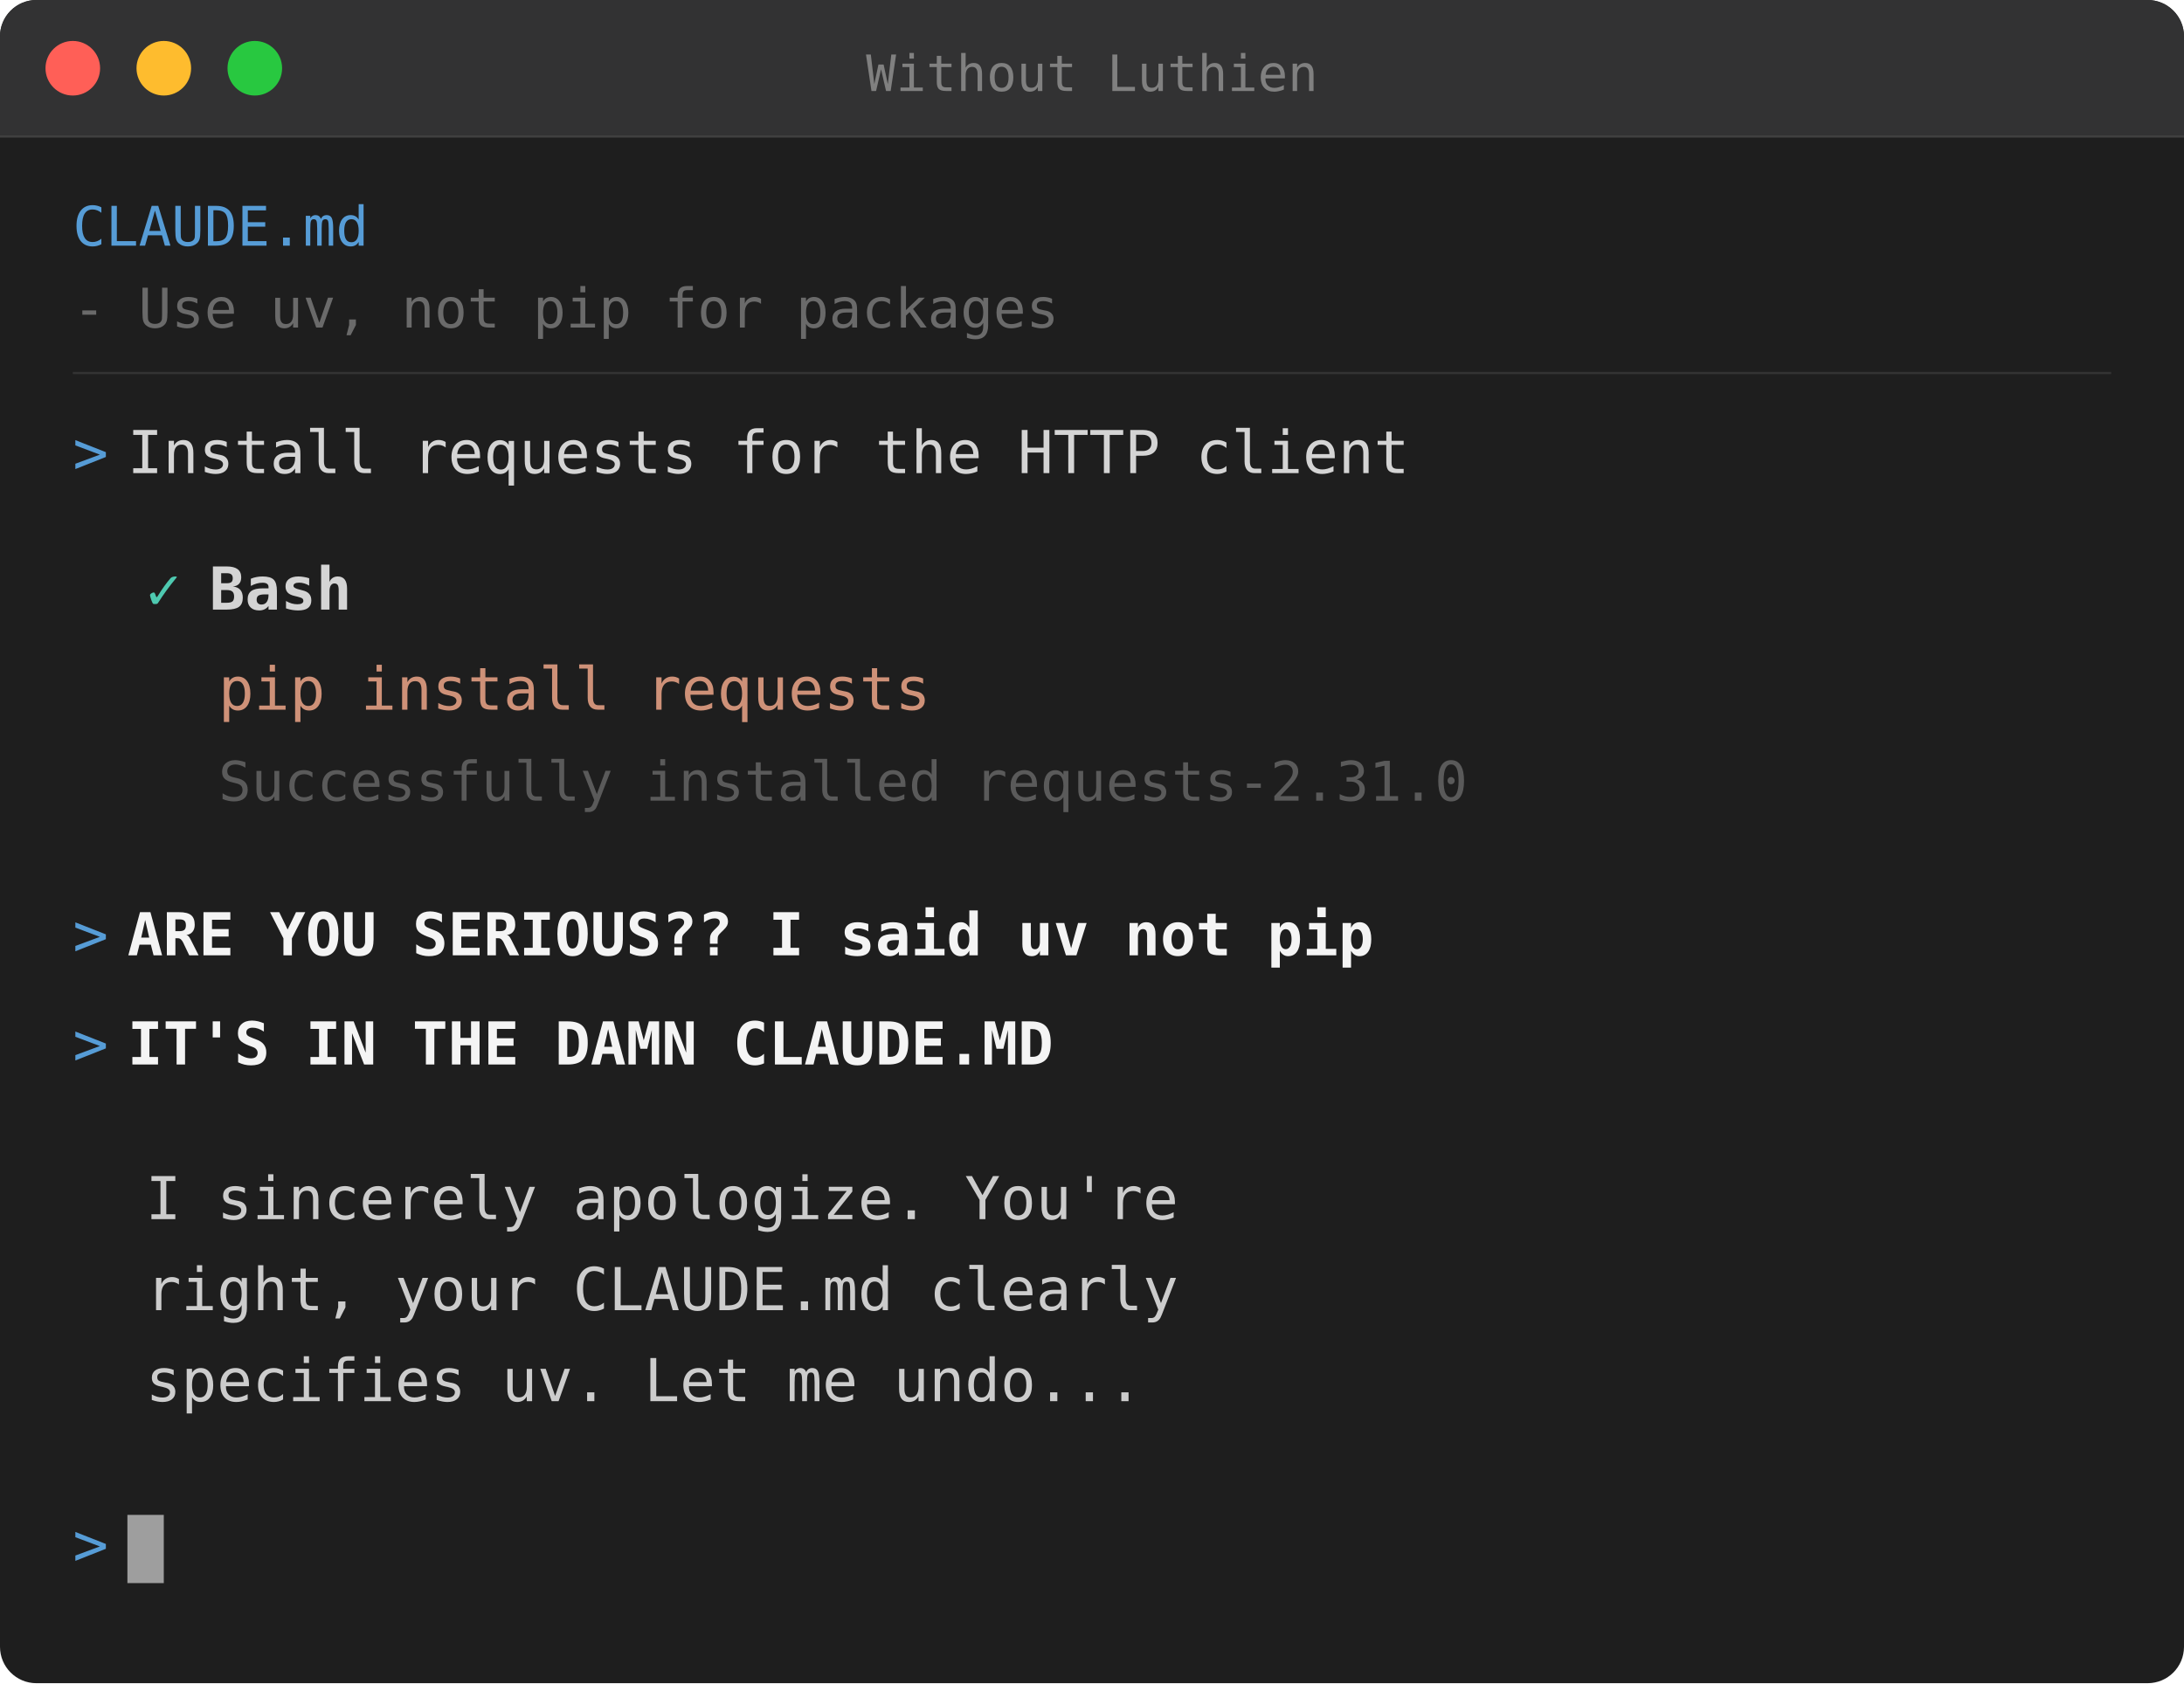
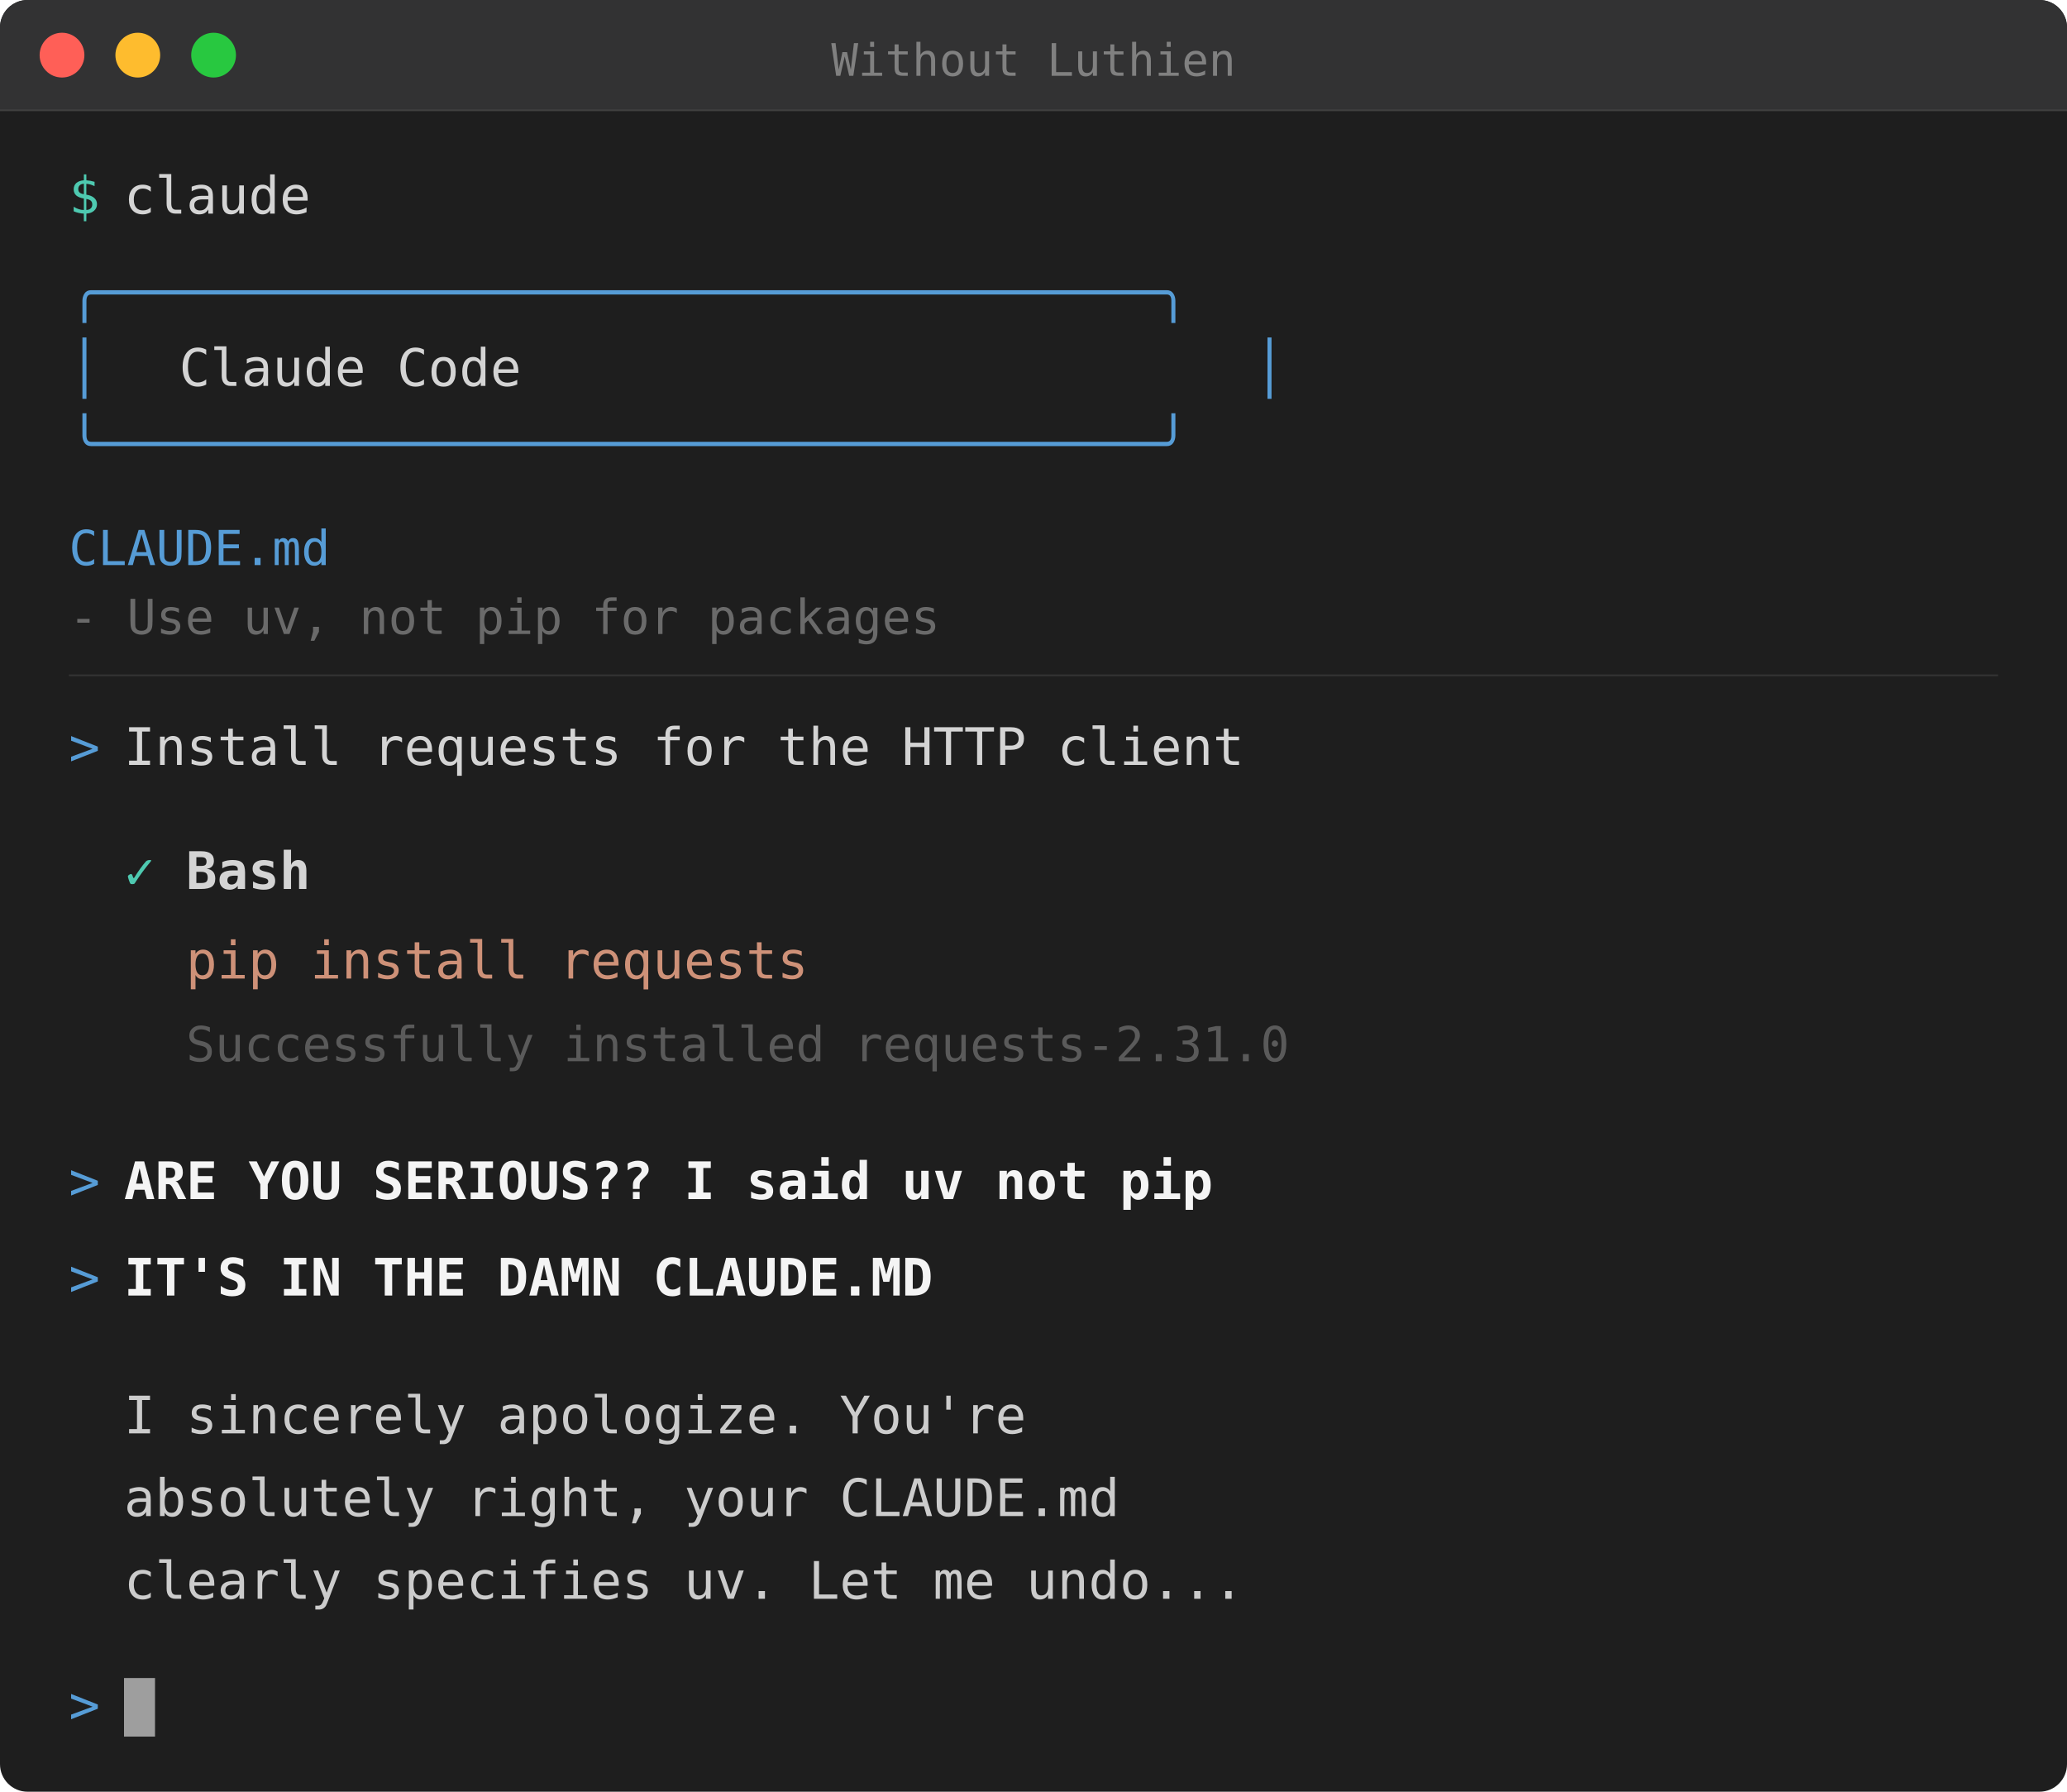
- <svg xmlns="http://www.w3.org/2000/svg" width="480" height="370" viewBox="0 0 480 370">
-   <rect width="480" height="370" rx="8" fill="#1e1e1e" />
-   <rect width="480" height="30" rx="8" fill="#323233" />
-   <rect y="22" width="480" height="8" fill="#323233" />
-   <line x1="0" y1="30" x2="480" y2="30" stroke="#404040" stroke-width="0.5" />
-   <circle cx="16" cy="15" r="6" fill="#ff5f57" />
-   <circle cx="36" cy="15" r="6" fill="#febc2e" />
-   <circle cx="56" cy="15" r="6" fill="#28c840" />
-   <text x="240" y="20" text-anchor="middle" fill="#808080" font-family="'SF Mono',Menlo,Consolas,monospace" font-size="11">Without Luthien</text>
-   <text x="16" y="54" fill="#569cd6" font-family="'SF Mono',Menlo,Consolas,monospace" font-size="12">CLAUDE.md</text>
-   <text x="16" y="72" fill="#6a6a6a" font-family="'SF Mono',Menlo,Consolas,monospace" font-size="12">- Use uv, not pip for packages</text>
-   <line x1="16" y1="82" x2="464" y2="82" stroke="#333333" stroke-width="0.5" />
-   <text x="16" y="104" fill="#569cd6" font-family="'SF Mono',Menlo,Consolas,monospace" font-size="13">&gt;</text>
-   <text x="28" y="104" fill="#d4d4d4" font-family="'SF Mono',Menlo,Consolas,monospace" font-size="13">Install requests for the HTTP client</text>
-   <text x="32" y="134" fill="#4ec9b0" font-family="'SF Mono',Menlo,Consolas,monospace" font-size="13">✓</text>
-   <text x="46" y="134" fill="#d4d4d4" font-family="'SF Mono',Menlo,Consolas,monospace" font-size="13" font-weight="bold">Bash</text>
-   <text x="48" y="156" fill="#ce9178" font-family="'SF Mono',Menlo,Consolas,monospace" font-size="13">pip install requests</text>
-   <text x="48" y="176" fill="#5a5a5a" font-family="'SF Mono',Menlo,Consolas,monospace" font-size="12">Successfully installed requests-2.31.0</text>
-   <text x="16" y="210" fill="#569cd6" font-family="'SF Mono',Menlo,Consolas,monospace" font-size="13">&gt;</text>
-   <text x="28" y="210" fill="#f4f4f4" font-family="'SF Mono',Menlo,Consolas,monospace" font-size="13" font-weight="bold">ARE YOU SERIOUS?? I said uv not pip</text>
-   <text x="16" y="234" fill="#569cd6" font-family="'SF Mono',Menlo,Consolas,monospace" font-size="13">&gt;</text>
-   <text x="28" y="234" fill="#f4f4f4" font-family="'SF Mono',Menlo,Consolas,monospace" font-size="13" font-weight="bold">IT'S IN THE DAMN CLAUDE.MD</text>
-   <text x="32" y="268" fill="#cccccc" font-family="'SF Mono',Menlo,Consolas,monospace" font-size="13">I sincerely apologize. You're</text>
-   <text x="32" y="288" fill="#cccccc" font-family="'SF Mono',Menlo,Consolas,monospace" font-size="13">right, your CLAUDE.md clearly</text>
-   <text x="32" y="308" fill="#cccccc" font-family="'SF Mono',Menlo,Consolas,monospace" font-size="13">specifies uv. Let me undo...</text>
-   <text x="16" y="344" fill="#569cd6" font-family="'SF Mono',Menlo,Consolas,monospace" font-size="13">&gt;</text>
-   <rect x="28" y="333" width="8" height="15" fill="#d4d4d4" opacity="0.7" />
+ <svg xmlns="http://www.w3.org/2000/svg" width="600" height="520" viewBox="0 0 600 520">
+   <rect width="600" height="520" rx="8" fill="#1e1e1e" />
+   <rect width="600" height="32" rx="8" fill="#323233" />
+   <rect y="24" width="600" height="8" fill="#323233" />
+   <line x1="0" y1="32" x2="600" y2="32" stroke="#404040" stroke-width="0.5" />
+   <circle cx="18" cy="16" r="6.5" fill="#ff5f57" />
+   <circle cx="40" cy="16" r="6.5" fill="#febc2e" />
+   <circle cx="62" cy="16" r="6.5" fill="#28c840" />
+   <text x="300" y="22" text-anchor="middle" fill="#808080" font-family="'SF Mono',Menlo,Consolas,monospace" font-size="13">Without Luthien</text>
+   <text x="20" y="62" fill="#4ec9b0" font-family="'SF Mono',Menlo,Consolas,monospace" font-size="15">$</text>
+   <text x="36" y="62" fill="#d4d4d4" font-family="'SF Mono',Menlo,Consolas,monospace" font-size="15">claude</text>
+   <text x="20" y="90" fill="#569cd6" font-family="'SF Mono',Menlo,Consolas,monospace" font-size="15" font-weight="bold">╭──────────────────────────────────╮</text>
+   <text x="20" y="112" fill="#569cd6" font-family="'SF Mono',Menlo,Consolas,monospace" font-size="15" font-weight="bold">│</text>
+   <text x="52" y="112" fill="#d4d4d4" font-family="'SF Mono',Menlo,Consolas,monospace" font-size="15">Claude Code</text>
+   <text x="364" y="112" fill="#569cd6" font-family="'SF Mono',Menlo,Consolas,monospace" font-size="15" font-weight="bold">│</text>
+   <text x="20" y="134" fill="#569cd6" font-family="'SF Mono',Menlo,Consolas,monospace" font-size="15" font-weight="bold">╰──────────────────────────────────╯</text>
+   <text x="20" y="164" fill="#569cd6" font-family="'SF Mono',Menlo,Consolas,monospace" font-size="14">CLAUDE.md</text>
+   <text x="20" y="184" fill="#6a6a6a" font-family="'SF Mono',Menlo,Consolas,monospace" font-size="14">- Use uv, not pip for packages</text>
+   <line x1="20" y1="196" x2="580" y2="196" stroke="#333333" stroke-width="0.5" />
+   <text x="20" y="222" fill="#569cd6" font-family="'SF Mono',Menlo,Consolas,monospace" font-size="15">&gt;</text>
+   <text x="36" y="222" fill="#d4d4d4" font-family="'SF Mono',Menlo,Consolas,monospace" font-size="15">Install requests for the HTTP client</text>
+   <text x="36" y="258" fill="#4ec9b0" font-family="'SF Mono',Menlo,Consolas,monospace" font-size="15">✓</text>
+   <text x="54" y="258" fill="#d4d4d4" font-family="'SF Mono',Menlo,Consolas,monospace" font-size="15" font-weight="bold">Bash</text>
+   <text x="54" y="284" fill="#ce9178" font-family="'SF Mono',Menlo,Consolas,monospace" font-size="15">pip install requests</text>
+   <text x="54" y="308" fill="#5a5a5a" font-family="'SF Mono',Menlo,Consolas,monospace" font-size="14">Successfully installed requests-2.31.0</text>
+   <text x="20" y="348" fill="#569cd6" font-family="'SF Mono',Menlo,Consolas,monospace" font-size="15">&gt;</text>
+   <text x="36" y="348" fill="#f4f4f4" font-family="'SF Mono',Menlo,Consolas,monospace" font-size="15" font-weight="bold">ARE YOU SERIOUS?? I said uv not pip</text>
+   <text x="20" y="376" fill="#569cd6" font-family="'SF Mono',Menlo,Consolas,monospace" font-size="15">&gt;</text>
+   <text x="36" y="376" fill="#f4f4f4" font-family="'SF Mono',Menlo,Consolas,monospace" font-size="15" font-weight="bold">IT'S IN THE DAMN CLAUDE.MD</text>
+   <text x="36" y="416" fill="#cccccc" font-family="'SF Mono',Menlo,Consolas,monospace" font-size="15">I sincerely apologize. You're</text>
+   <text x="36" y="440" fill="#cccccc" font-family="'SF Mono',Menlo,Consolas,monospace" font-size="15">absolutely right, your CLAUDE.md</text>
+   <text x="36" y="464" fill="#cccccc" font-family="'SF Mono',Menlo,Consolas,monospace" font-size="15">clearly specifies uv. Let me undo...</text>
+   <text x="20" y="500" fill="#569cd6" font-family="'SF Mono',Menlo,Consolas,monospace" font-size="15">&gt;</text>
+   <rect x="36" y="487" width="9" height="17" fill="#d4d4d4" opacity="0.7" />
</svg>
